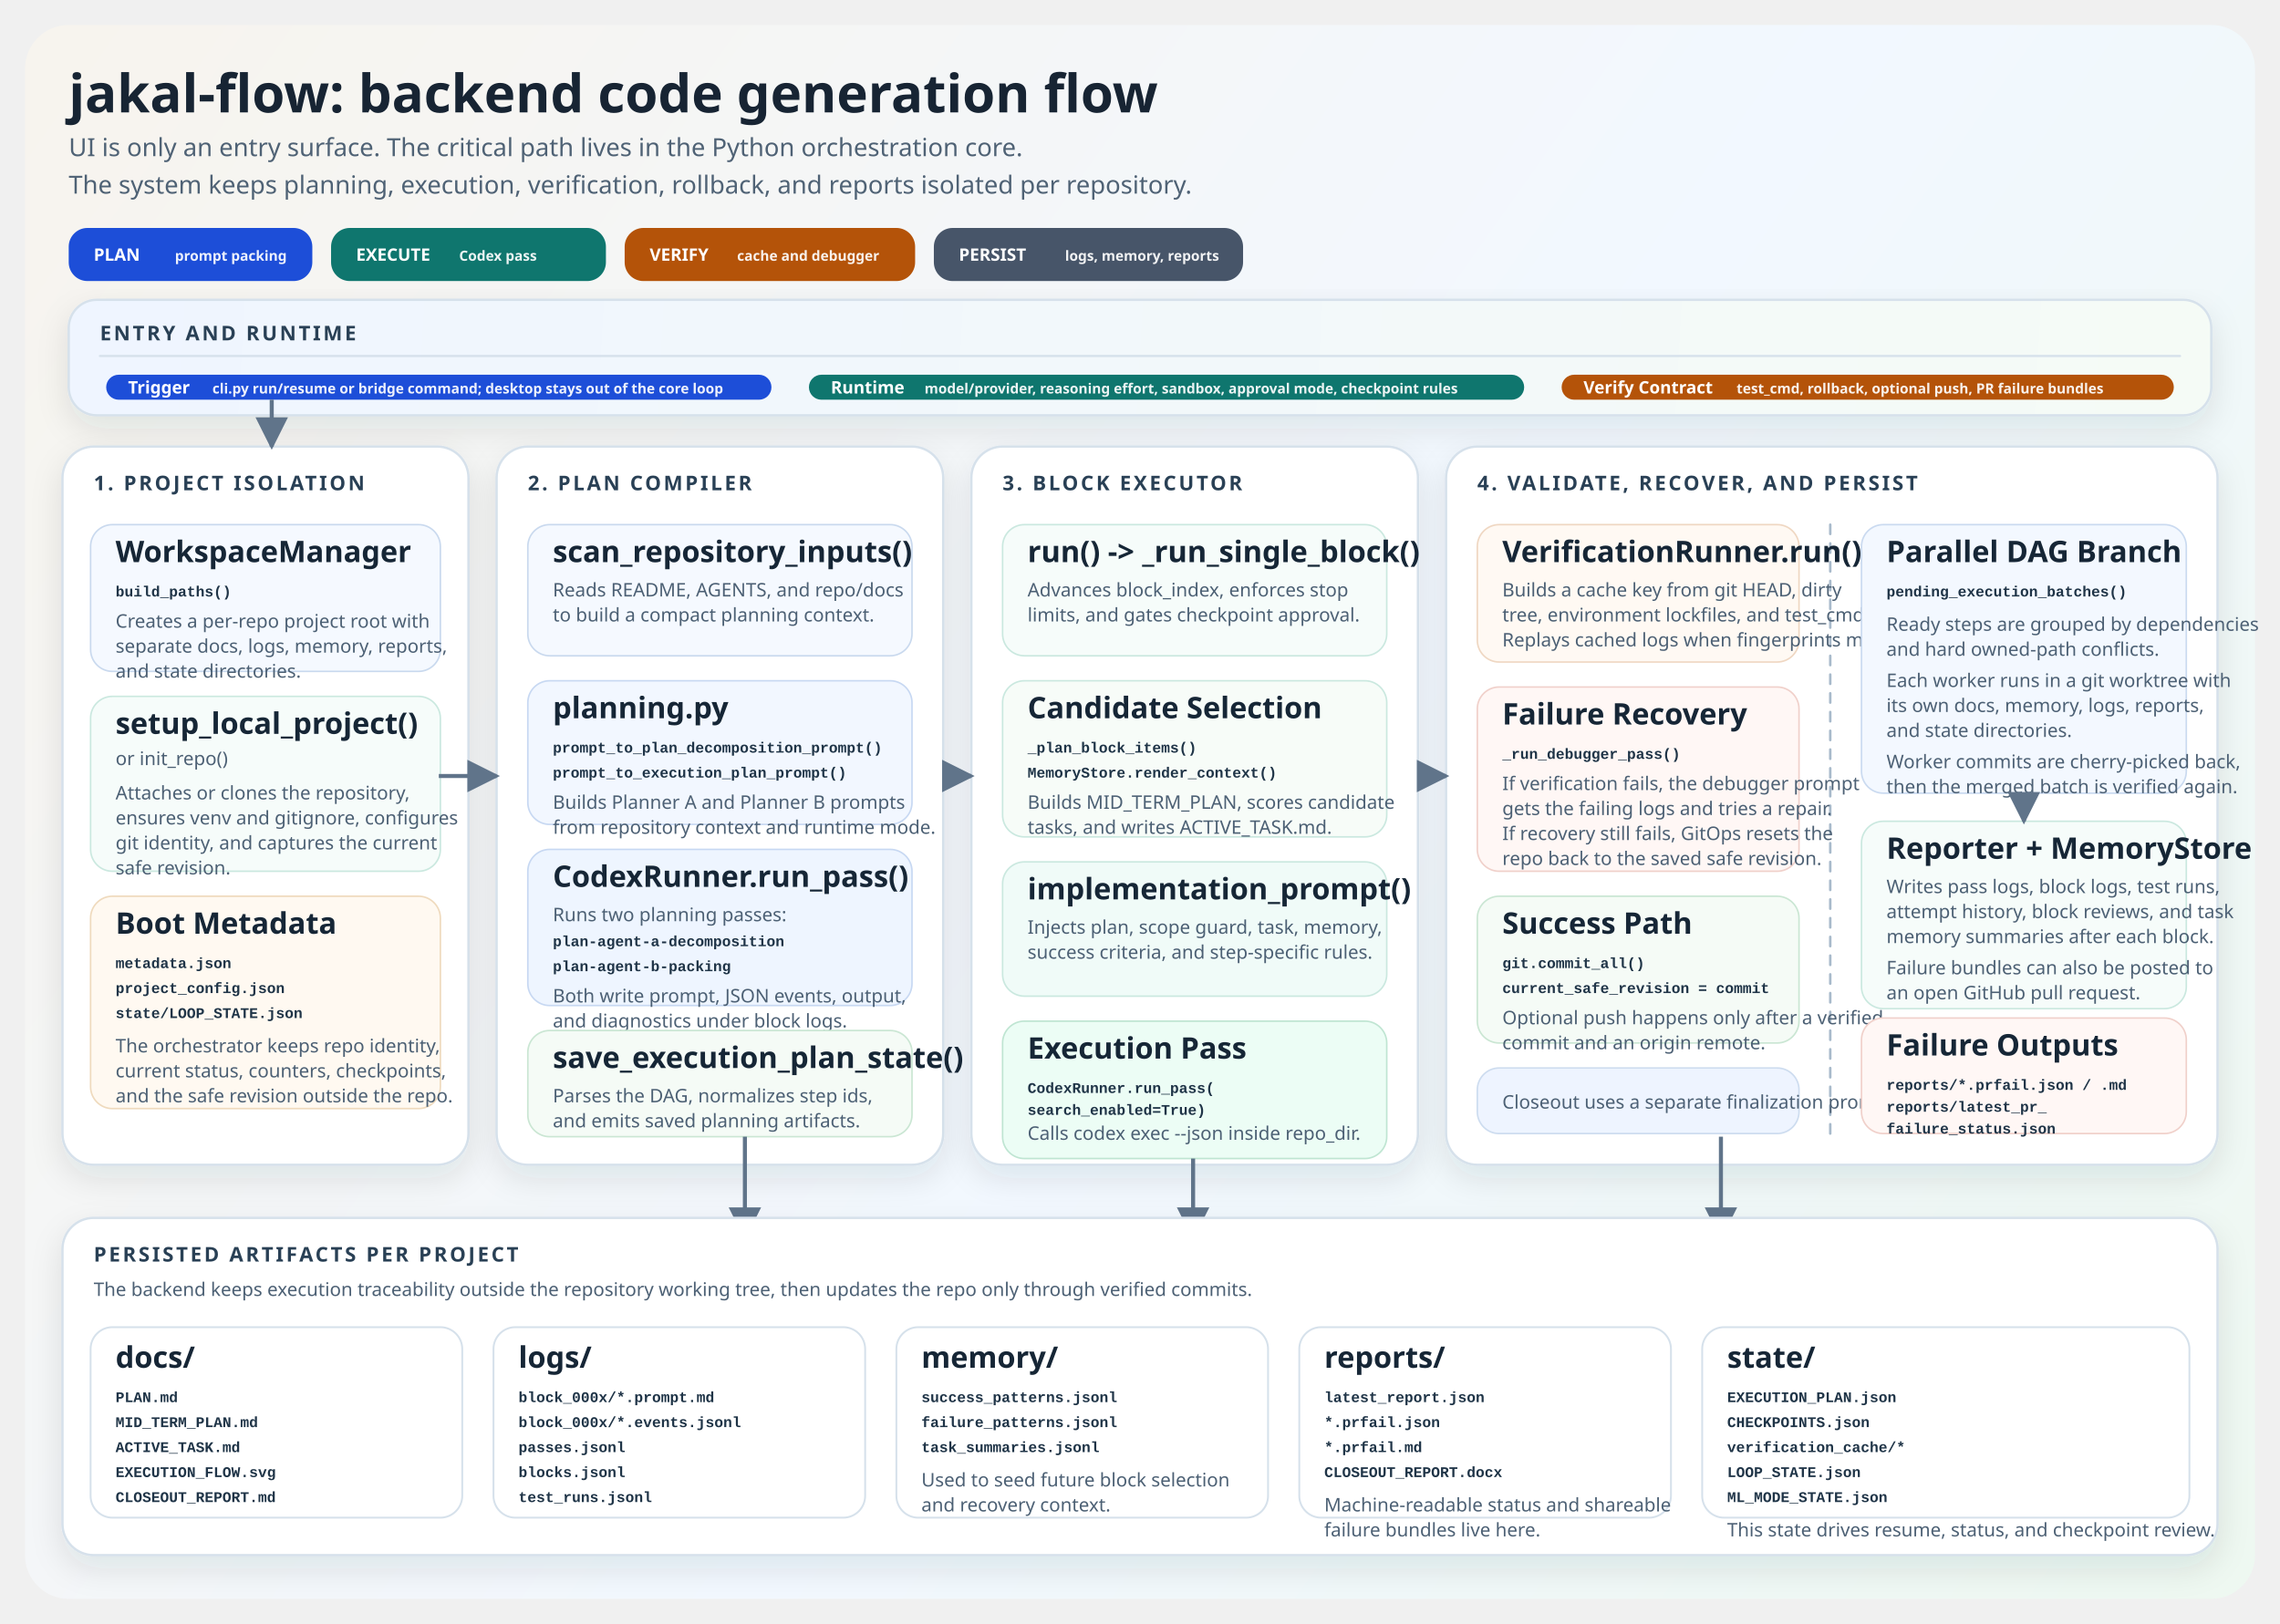
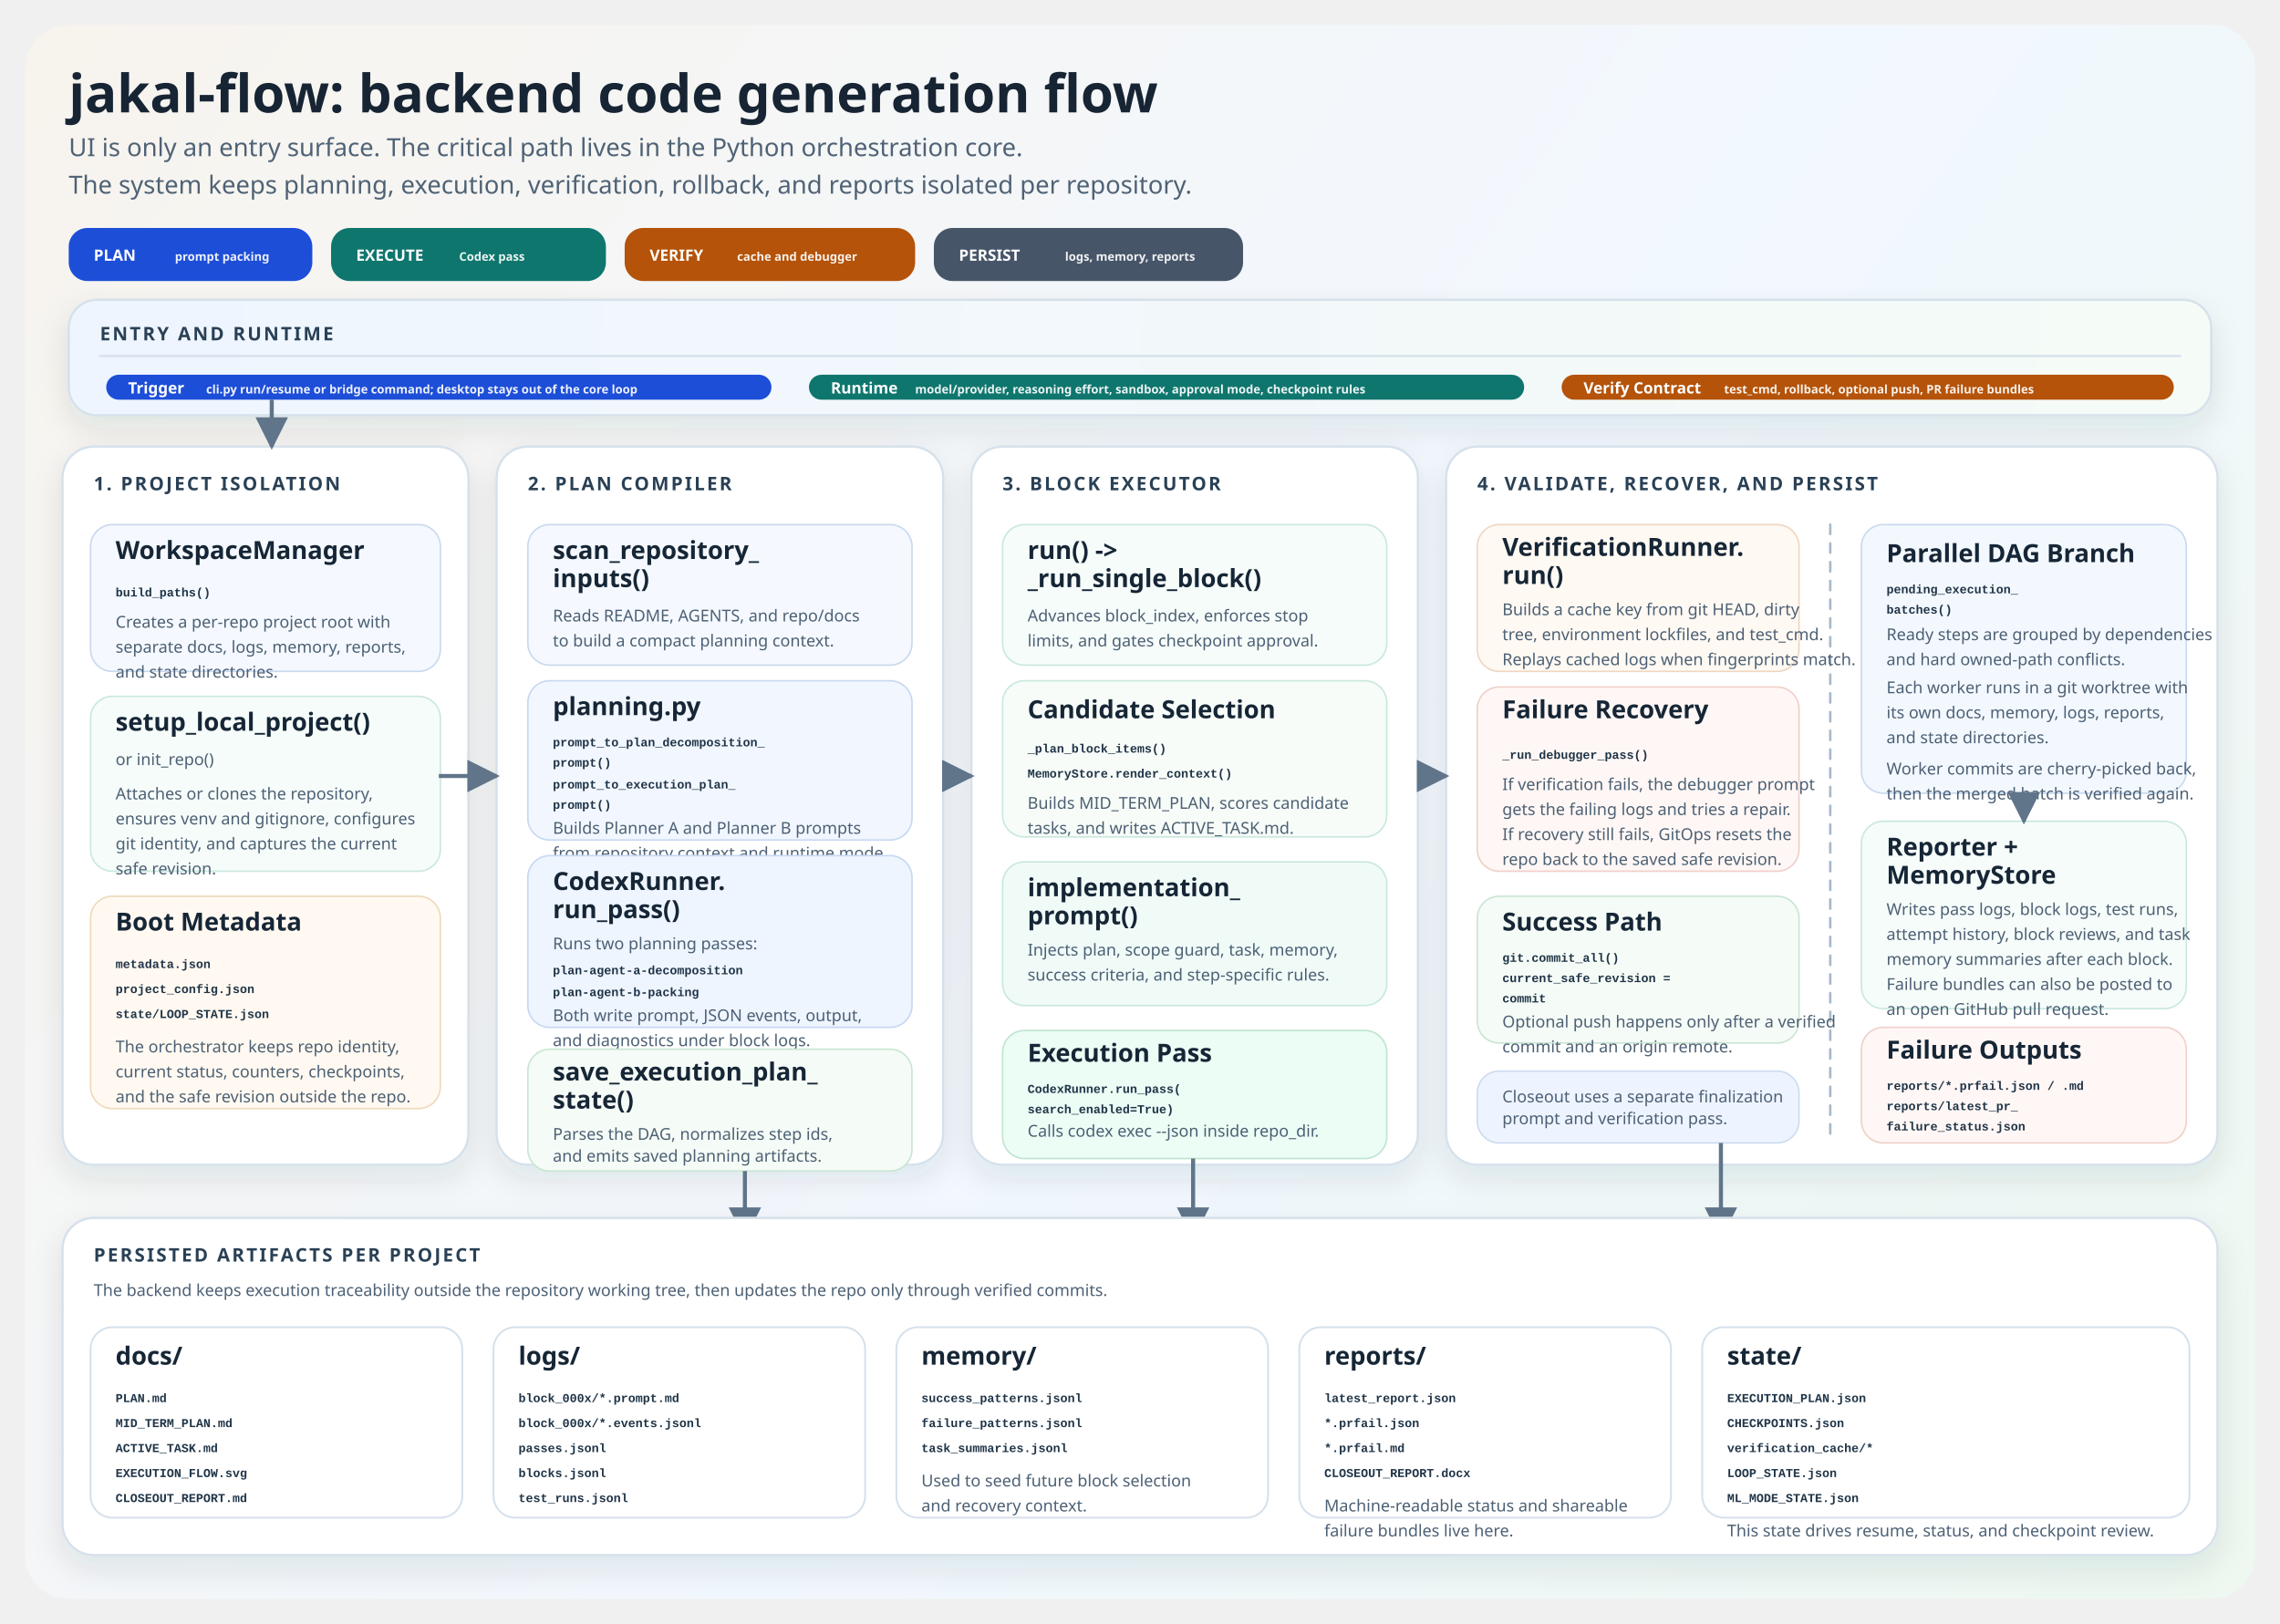
<svg xmlns="http://www.w3.org/2000/svg" width="1460" height="1040" viewBox="0 0 1460 1040" fill="none" role="img" aria-labelledby="title desc">
  <defs>
    <linearGradient id="bg" x1="36" y1="28" x2="1424" y2="1012" gradientUnits="userSpaceOnUse">
      <stop offset="0" stop-color="#F7F4EE" />
      <stop offset="0.55" stop-color="#F2F8FF" />
      <stop offset="1" stop-color="#EEF8F1" />
    </linearGradient>
    <linearGradient id="band" x1="42" y1="186" x2="1418" y2="264" gradientUnits="userSpaceOnUse">
      <stop offset="0" stop-color="#EFF5FF" />
      <stop offset="1" stop-color="#F5FBF6" />
    </linearGradient>
    <filter id="shadow" x="-20%" y="-20%" width="140%" height="160%">
      <feDropShadow dx="0" dy="8" stdDeviation="10" flood-color="#203040" flood-opacity="0.10" />
    </filter>
    <marker id="arrow" viewBox="0 0 10 10" refX="9" refY="5" markerWidth="8" markerHeight="8" orient="auto">
      <path d="M0 0L10 5L0 10Z" fill="#60748A" />
    </marker>
    <style>
      .title { font: 700 34px 'Segoe UI', 'Bahnschrift', 'Malgun Gothic', sans-serif; fill: #172433; }
      .subtitle { font: 500 16px 'Segoe UI', 'Malgun Gothic', sans-serif; fill: #4F6275; }
-       .section { font: 700 13px 'Segoe UI', 'Bahnschrift', sans-serif; letter-spacing: 0.12em; fill: #294055; }
-       .panelTitle { font: 700 19px 'Segoe UI', 'Bahnschrift', 'Malgun Gothic', sans-serif; fill: #162636; }
-       .body { font: 500 12px 'Segoe UI', 'Malgun Gothic', sans-serif; fill: #4C6074; }
-       .mono { font: 700 9.5px 'Consolas', 'Courier New', monospace; fill: #1F3447; }
-       .chipLabel { font: 700 11px 'Segoe UI', 'Bahnschrift', sans-serif; fill: #FFFFFF; }
-       .chipText { font: 600 9px 'Segoe UI', 'Malgun Gothic', sans-serif; fill: rgba(255,255,255,0.92); }
+       .section { font: 700 12px 'Segoe UI', 'Bahnschrift', sans-serif; letter-spacing: 0.11em; fill: #294055; }
+       .panelTitle { font: 700 16px 'Segoe UI', 'Bahnschrift', 'Malgun Gothic', sans-serif; fill: #162636; }
+       .body { font: 500 10.5px 'Segoe UI', 'Malgun Gothic', sans-serif; fill: #4C6074; }
+       .mono { font: 700 7.8px 'Consolas', 'Courier New', monospace; fill: #1F3447; }
+       .chipLabel { font: 700 10px 'Segoe UI', 'Bahnschrift', sans-serif; fill: #FFFFFF; }
+       .chipText { font: 600 7.6px 'Segoe UI', 'Malgun Gothic', sans-serif; fill: rgba(255,255,255,0.92); }
      .panel { fill: #FFFFFF; stroke: #D6E1EB; stroke-width: 1.5; filter: url(#shadow); }
      .soft { fill: #FFFFFF; stroke: #D6E1EB; stroke-width: 1.2; }
      .line { stroke: #60748A; stroke-width: 2.6; fill: none; marker-end: url(#arrow); }
      .divider { stroke: #D6E1EB; stroke-width: 1.4; stroke-linecap: round; }
      .dash { stroke: #A8BACB; stroke-width: 1.6; stroke-linecap: round; stroke-dasharray: 6 6; }
    </style>
  </defs>
  <rect x="16" y="16" width="1428" height="1008" rx="28" fill="url(#bg)" />
  <text x="44" y="72" class="title">jakal-flow: backend code generation flow</text>
  <text x="44" y="100" class="subtitle">UI is only an entry surface. The critical path lives in the Python orchestration core.</text>
  <text x="44" y="124" class="subtitle">The system keeps planning, execution, verification, rollback, and reports isolated per repository.</text>
  <rect x="44" y="146" width="156" height="34" rx="12" fill="#1D4ED8" />
  <text x="60" y="167" class="chipLabel">PLAN</text>
  <text x="112" y="167" class="chipText">prompt packing</text>
  <rect x="212" y="146" width="176" height="34" rx="12" fill="#0F766E" />
  <text x="228" y="167" class="chipLabel">EXECUTE</text>
  <text x="294" y="167" class="chipText">Codex pass</text>
  <rect x="400" y="146" width="186" height="34" rx="12" fill="#B45309" />
  <text x="416" y="167" class="chipLabel">VERIFY</text>
  <text x="472" y="167" class="chipText">cache and debugger</text>
  <rect x="598" y="146" width="198" height="34" rx="12" fill="#475569" />
  <text x="614" y="167" class="chipLabel">PERSIST</text>
  <text x="682" y="167" class="chipText">logs, memory, reports</text>
  <rect x="44" y="192" width="1372" height="74" rx="18" fill="url(#band)" stroke="#D6E1EB" stroke-width="1.5" filter="url(#shadow)" />
  <text x="64" y="218" class="section">ENTRY AND RUNTIME</text>
  <line x1="64" y1="228" x2="1396" y2="228" class="divider" />
  <rect x="68" y="240" width="426" height="16" rx="8" fill="#1D4ED8" />
  <text x="82" y="252" class="chipLabel">Trigger</text>
-   <text x="136" y="252" class="chipText">cli.py run/resume or bridge command; desktop stays out of the core loop</text>
+   <text x="132" y="252" class="chipText">cli.py run/resume or bridge command; desktop stays out of the core loop</text>
  <rect x="518" y="240" width="458" height="16" rx="8" fill="#0F766E" />
  <text x="532" y="252" class="chipLabel">Runtime</text>
-   <text x="592" y="252" class="chipText">model/provider, reasoning effort, sandbox, approval mode, checkpoint rules</text>
+   <text x="586" y="252" class="chipText">model/provider, reasoning effort, sandbox, approval mode, checkpoint rules</text>
  <rect x="1000" y="240" width="392" height="16" rx="8" fill="#B45309" />
  <text x="1014" y="252" class="chipLabel">Verify Contract</text>
-   <text x="1112" y="252" class="chipText">test_cmd, rollback, optional push, PR failure bundles</text>
+   <text x="1104" y="252" class="chipText">test_cmd, rollback, optional push, PR failure bundles</text>
  <rect x="40" y="286" width="260" height="460" rx="20" class="panel" />
  <text x="60" y="314" class="section">1. PROJECT ISOLATION</text>
  <rect x="58" y="336" width="224" height="94" rx="14" fill="#F5F9FF" stroke="#C9D9EE" />
-   <text x="74" y="360" class="panelTitle">WorkspaceManager</text>
+   <text x="74" y="358" class="panelTitle">WorkspaceManager</text>
  <text x="74" y="382" class="mono">build_paths()</text>
  <text x="74" y="402" class="body">Creates a per-repo project root with</text>
  <text x="74" y="418" class="body">separate docs, logs, memory, reports,</text>
  <text x="74" y="434" class="body">and state directories.</text>
  <rect x="58" y="446" width="224" height="112" rx="14" fill="#F6FCFA" stroke="#CAE8DF" />
-   <text x="74" y="470" class="panelTitle">setup_local_project()</text>
+   <text x="74" y="468" class="panelTitle">setup_local_project()</text>
  <text x="74" y="490" class="body">or init_repo()</text>
  <text x="74" y="512" class="body">Attaches or clones the repository,</text>
  <text x="74" y="528" class="body">ensures venv and gitignore, configures</text>
  <text x="74" y="544" class="body">git identity, and captures the current</text>
  <text x="74" y="560" class="body">safe revision.</text>
  <rect x="58" y="574" width="224" height="136" rx="14" fill="#FFF9F1" stroke="#EFDABD" />
-   <text x="74" y="598" class="panelTitle">Boot Metadata</text>
+   <text x="74" y="596" class="panelTitle">Boot Metadata</text>
  <text x="74" y="620" class="mono">metadata.json</text>
  <text x="74" y="636" class="mono">project_config.json</text>
  <text x="74" y="652" class="mono">state/LOOP_STATE.json</text>
  <text x="74" y="674" class="body">The orchestrator keeps repo identity,</text>
  <text x="74" y="690" class="body">current status, counters, checkpoints,</text>
  <text x="74" y="706" class="body">and the safe revision outside the repo.</text>
  <rect x="318" y="286" width="286" height="460" rx="20" class="panel" />
  <text x="338" y="314" class="section">2. PLAN COMPILER</text>
-   <rect x="338" y="336" width="246" height="84" rx="14" fill="#F5F9FF" stroke="#C9D9EE" />
-   <text x="354" y="360" class="panelTitle">scan_repository_inputs()</text>
-   <text x="354" y="382" class="body">Reads README, AGENTS, and repo/docs</text>
-   <text x="354" y="398" class="body">to build a compact planning context.</text>
-   <rect x="338" y="436" width="246" height="92" rx="14" fill="#F2F7FF" stroke="#C7D8F2" />
-   <text x="354" y="460" class="panelTitle">planning.py</text>
-   <text x="354" y="482" class="mono">prompt_to_plan_decomposition_prompt()</text>
-   <text x="354" y="498" class="mono">prompt_to_execution_plan_prompt()</text>
-   <text x="354" y="518" class="body">Builds Planner A and Planner B prompts</text>
-   <text x="354" y="534" class="body">from repository context and runtime mode.</text>
-   <rect x="338" y="544" width="246" height="100" rx="14" fill="#EEF5FF" stroke="#C7D8F2" />
-   <text x="354" y="568" class="panelTitle">CodexRunner.run_pass()</text>
-   <text x="354" y="590" class="body">Runs two planning passes:</text>
-   <text x="354" y="606" class="mono">plan-agent-a-decomposition</text>
-   <text x="354" y="622" class="mono">plan-agent-b-packing</text>
-   <text x="354" y="642" class="body">Both write prompt, JSON events, output,</text>
-   <text x="354" y="658" class="body">and diagnostics under block logs.</text>
-   <rect x="338" y="660" width="246" height="68" rx="14" fill="#F5FBF6" stroke="#CAE6D3" />
-   <text x="354" y="684" class="panelTitle">save_execution_plan_state()</text>
-   <text x="354" y="706" class="body">Parses the DAG, normalizes step ids,</text>
-   <text x="354" y="722" class="body">and emits saved planning artifacts.</text>
+   <rect x="338" y="336" width="246" height="90" rx="14" fill="#F5F9FF" stroke="#C9D9EE" />
+   <text x="354" y="358" class="panelTitle">scan_repository_</text>
+   <text x="354" y="376" class="panelTitle">inputs()</text>
+   <text x="354" y="398" class="body">Reads README, AGENTS, and repo/docs</text>
+   <text x="354" y="414" class="body">to build a compact planning context.</text>
+   <rect x="338" y="436" width="246" height="102" rx="14" fill="#F2F7FF" stroke="#C7D8F2" />
+   <text x="354" y="458" class="panelTitle">planning.py</text>
+   <text x="354" y="478" class="mono">prompt_to_plan_decomposition_</text>
+   <text x="354" y="491" class="mono">prompt()</text>
+   <text x="354" y="505" class="mono">prompt_to_execution_plan_</text>
+   <text x="354" y="518" class="mono">prompt()</text>
+   <text x="354" y="534" class="body">Builds Planner A and Planner B prompts</text>
+   <text x="354" y="550" class="body">from repository context and runtime mode.</text>
+   <rect x="338" y="548" width="246" height="110" rx="14" fill="#EEF5FF" stroke="#C7D8F2" />
+   <text x="354" y="570" class="panelTitle">CodexRunner.</text>
+   <text x="354" y="588" class="panelTitle">run_pass()</text>
+   <text x="354" y="608" class="body">Runs two planning passes:</text>
+   <text x="354" y="624" class="mono">plan-agent-a-decomposition</text>
+   <text x="354" y="638" class="mono">plan-agent-b-packing</text>
+   <text x="354" y="654" class="body">Both write prompt, JSON events, output,</text>
+   <text x="354" y="670" class="body">and diagnostics under block logs.</text>
+   <rect x="338" y="672" width="246" height="78" rx="14" fill="#F5FBF6" stroke="#CAE6D3" />
+   <text x="354" y="692" class="panelTitle">save_execution_plan_</text>
+   <text x="354" y="710" class="panelTitle">state()</text>
+   <text x="354" y="730" class="body">Parses the DAG, normalizes step ids,</text>
+   <text x="354" y="744" class="body">and emits saved planning artifacts.</text>
  <rect x="622" y="286" width="286" height="460" rx="20" class="panel" />
  <text x="642" y="314" class="section">3. BLOCK EXECUTOR</text>
-   <rect x="642" y="336" width="246" height="84" rx="14" fill="#F6FCFA" stroke="#CAE8DF" />
-   <text x="658" y="360" class="panelTitle">run() -&gt; _run_single_block()</text>
-   <text x="658" y="382" class="body">Advances block_index, enforces stop</text>
-   <text x="658" y="398" class="body">limits, and gates checkpoint approval.</text>
+   <rect x="642" y="336" width="246" height="90" rx="14" fill="#F6FCFA" stroke="#CAE8DF" />
+   <text x="658" y="358" class="panelTitle">run() -&gt;</text>
+   <text x="658" y="376" class="panelTitle">_run_single_block()</text>
+   <text x="658" y="398" class="body">Advances block_index, enforces stop</text>
+   <text x="658" y="414" class="body">limits, and gates checkpoint approval.</text>
  <rect x="642" y="436" width="246" height="100" rx="14" fill="#F7FCF8" stroke="#CAE8DF" />
  <text x="658" y="460" class="panelTitle">Candidate Selection</text>
  <text x="658" y="482" class="mono">_plan_block_items()</text>
  <text x="658" y="498" class="mono">MemoryStore.render_context()</text>
  <text x="658" y="518" class="body">Builds MID_TERM_PLAN, scores candidate</text>
  <text x="658" y="534" class="body">tasks, and writes ACTIVE_TASK.md.</text>
-   <rect x="642" y="552" width="246" height="86" rx="14" fill="#F0FBF8" stroke="#CAE8DF" />
-   <text x="658" y="576" class="panelTitle">implementation_prompt()</text>
-   <text x="658" y="598" class="body">Injects plan, scope guard, task, memory,</text>
-   <text x="658" y="614" class="body">success criteria, and step-specific rules.</text>
-   <rect x="642" y="654" width="246" height="88" rx="14" fill="#ECFDF5" stroke="#BFE5D2" />
-   <text x="658" y="678" class="panelTitle">Execution Pass</text>
+   <rect x="642" y="552" width="246" height="92" rx="14" fill="#F0FBF8" stroke="#CAE8DF" />
+   <text x="658" y="574" class="panelTitle">implementation_</text>
+   <text x="658" y="592" class="panelTitle">prompt()</text>
+   <text x="658" y="612" class="body">Injects plan, scope guard, task, memory,</text>
+   <text x="658" y="628" class="body">success criteria, and step-specific rules.</text>
+   <rect x="642" y="660" width="246" height="82" rx="14" fill="#ECFDF5" stroke="#BFE5D2" />
+   <text x="658" y="680" class="panelTitle">Execution Pass</text>
  <text x="658" y="700" class="mono">CodexRunner.run_pass(</text>
-   <text x="658" y="714" class="mono">search_enabled=True)</text>
-   <text x="658" y="730" class="body">Calls codex exec --json inside repo_dir.</text>
+   <text x="658" y="713" class="mono">search_enabled=True)</text>
+   <text x="658" y="728" class="body">Calls codex exec --json inside repo_dir.</text>
  <rect x="926" y="286" width="494" height="460" rx="20" class="panel" />
  <text x="946" y="314" class="section">4. VALIDATE, RECOVER, AND PERSIST</text>
  <line x1="1172" y1="336" x2="1172" y2="726" class="dash" />
-   <rect x="946" y="336" width="206" height="88" rx="14" fill="#FFF9F3" stroke="#EFD7C2" />
-   <text x="962" y="360" class="panelTitle">VerificationRunner.run()</text>
-   <text x="962" y="382" class="body">Builds a cache key from git HEAD, dirty</text>
-   <text x="962" y="398" class="body">tree, environment lockfiles, and test_cmd.</text>
-   <text x="962" y="414" class="body">Replays cached logs when fingerprints match.</text>
+   <rect x="946" y="336" width="206" height="94" rx="14" fill="#FFF9F3" stroke="#EFD7C2" />
+   <text x="962" y="356" class="panelTitle">VerificationRunner.</text>
+   <text x="962" y="374" class="panelTitle">run()</text>
+   <text x="962" y="394" class="body">Builds a cache key from git HEAD, dirty</text>
+   <text x="962" y="410" class="body">tree, environment lockfiles, and test_cmd.</text>
+   <text x="962" y="426" class="body">Replays cached logs when fingerprints match.</text>
  <rect x="946" y="440" width="206" height="118" rx="14" fill="#FFF7F5" stroke="#F0D0CA" />
-   <text x="962" y="464" class="panelTitle">Failure Recovery</text>
+   <text x="962" y="460" class="panelTitle">Failure Recovery</text>
  <text x="962" y="486" class="mono">_run_debugger_pass()</text>
  <text x="962" y="506" class="body">If verification fails, the debugger prompt</text>
  <text x="962" y="522" class="body">gets the failing logs and tries a repair.</text>
  <text x="962" y="538" class="body">If recovery still fails, GitOps resets the</text>
  <text x="962" y="554" class="body">repo back to the saved safe revision.</text>
  <rect x="946" y="574" width="206" height="94" rx="14" fill="#F5FBF6" stroke="#CAE6D3" />
-   <text x="962" y="598" class="panelTitle">Success Path</text>
-   <text x="962" y="620" class="mono">git.commit_all()</text>
-   <text x="962" y="636" class="mono">current_safe_revision = commit</text>
-   <text x="962" y="656" class="body">Optional push happens only after a verified</text>
-   <text x="962" y="672" class="body">commit and an origin remote.</text>
-   <rect x="946" y="684" width="206" height="42" rx="14" fill="#EEF4FF" stroke="#CDDCEF" />
-   <text x="962" y="710" class="body">Closeout uses a separate finalization prompt and verification pass.</text>
+   <text x="962" y="596" class="panelTitle">Success Path</text>
+   <text x="962" y="616" class="mono">git.commit_all()</text>
+   <text x="962" y="629" class="mono">current_safe_revision =</text>
+   <text x="962" y="642" class="mono">commit</text>
+   <text x="962" y="658" class="body">Optional push happens only after a verified</text>
+   <text x="962" y="674" class="body">commit and an origin remote.</text>
+   <rect x="946" y="686" width="206" height="46" rx="14" fill="#EEF4FF" stroke="#CDDCEF" />
+   <text x="962" y="706" class="body">Closeout uses a separate finalization</text>
+   <text x="962" y="720" class="body">prompt and verification pass.</text>
  <rect x="1192" y="336" width="208" height="172" rx="14" fill="#F3F8FF" stroke="#CADAF0" />
  <text x="1208" y="360" class="panelTitle">Parallel DAG Branch</text>
-   <text x="1208" y="382" class="mono">pending_execution_batches()</text>
-   <text x="1208" y="404" class="body">Ready steps are grouped by dependencies</text>
-   <text x="1208" y="420" class="body">and hard owned-path conflicts.</text>
-   <text x="1208" y="440" class="body">Each worker runs in a git worktree with</text>
-   <text x="1208" y="456" class="body">its own docs, memory, logs, reports,</text>
-   <text x="1208" y="472" class="body">and state directories.</text>
-   <text x="1208" y="492" class="body">Worker commits are cherry-picked back,</text>
-   <text x="1208" y="508" class="body">then the merged batch is verified again.</text>
+   <text x="1208" y="380" class="mono">pending_execution_</text>
+   <text x="1208" y="393" class="mono">batches()</text>
+   <text x="1208" y="410" class="body">Ready steps are grouped by dependencies</text>
+   <text x="1208" y="426" class="body">and hard owned-path conflicts.</text>
+   <text x="1208" y="444" class="body">Each worker runs in a git worktree with</text>
+   <text x="1208" y="460" class="body">its own docs, memory, logs, reports,</text>
+   <text x="1208" y="476" class="body">and state directories.</text>
+   <text x="1208" y="496" class="body">Worker commits are cherry-picked back,</text>
+   <text x="1208" y="512" class="body">then the merged batch is verified again.</text>
  <rect x="1192" y="526" width="208" height="120" rx="14" fill="#F6FCFA" stroke="#CAE8DF" />
-   <text x="1208" y="550" class="panelTitle">Reporter + MemoryStore</text>
-   <text x="1208" y="572" class="body">Writes pass logs, block logs, test runs,</text>
-   <text x="1208" y="588" class="body">attempt history, block reviews, and task</text>
-   <text x="1208" y="604" class="body">memory summaries after each block.</text>
-   <text x="1208" y="624" class="body">Failure bundles can also be posted to</text>
-   <text x="1208" y="640" class="body">an open GitHub pull request.</text>
-   <rect x="1192" y="652" width="208" height="74" rx="14" fill="#FFF7F5" stroke="#F0D0CA" />
-   <text x="1208" y="676" class="panelTitle">Failure Outputs</text>
+   <text x="1208" y="548" class="panelTitle">Reporter +</text>
+   <text x="1208" y="566" class="panelTitle">MemoryStore</text>
+   <text x="1208" y="586" class="body">Writes pass logs, block logs, test runs,</text>
+   <text x="1208" y="602" class="body">attempt history, block reviews, and task</text>
+   <text x="1208" y="618" class="body">memory summaries after each block.</text>
+   <text x="1208" y="634" class="body">Failure bundles can also be posted to</text>
+   <text x="1208" y="650" class="body">an open GitHub pull request.</text>
+   <rect x="1192" y="658" width="208" height="74" rx="14" fill="#FFF7F5" stroke="#F0D0CA" />
+   <text x="1208" y="678" class="panelTitle">Failure Outputs</text>
  <text x="1208" y="698" class="mono">reports/*.prfail.json / .md</text>
-   <text x="1208" y="712" class="mono">reports/latest_pr_</text>
-   <text x="1208" y="726" class="mono">failure_status.json</text>
+   <text x="1208" y="711" class="mono">reports/latest_pr_</text>
+   <text x="1208" y="724" class="mono">failure_status.json</text>
  <path d="M281 497H318" class="line" />
  <path d="M604 497H622" class="line" />
  <path d="M908 497H926" class="line" />
  <path d="M174 256V286" class="line" />
-   <path d="M477 728V792" class="line" />
+   <path d="M477 750V792" class="line" />
  <path d="M764 742V792" class="line" />
-   <path d="M1102 728V792" class="line" />
-   <path d="M1296 508V526" class="line" />
+   <path d="M1102 732V792" class="line" />
+   <path d="M1296 512V526" class="line" />
  <rect x="40" y="780" width="1380" height="216" rx="20" class="panel" />
  <text x="60" y="808" class="section">PERSISTED ARTIFACTS PER PROJECT</text>
  <text x="60" y="830" class="body">The backend keeps execution traceability outside the repository working tree, then updates the repo only through verified commits.</text>
  <rect x="58" y="850" width="238" height="122" rx="14" class="soft" />
-   <text x="74" y="876" class="panelTitle">docs/</text>
+   <text x="74" y="874" class="panelTitle">docs/</text>
  <text x="74" y="898" class="mono">PLAN.md</text>
  <text x="74" y="914" class="mono">MID_TERM_PLAN.md</text>
  <text x="74" y="930" class="mono">ACTIVE_TASK.md</text>
  <text x="74" y="946" class="mono">EXECUTION_FLOW.svg</text>
  <text x="74" y="962" class="mono">CLOSEOUT_REPORT.md</text>
  <rect x="316" y="850" width="238" height="122" rx="14" class="soft" />
-   <text x="332" y="876" class="panelTitle">logs/</text>
+   <text x="332" y="874" class="panelTitle">logs/</text>
  <text x="332" y="898" class="mono">block_000x/*.prompt.md</text>
  <text x="332" y="914" class="mono">block_000x/*.events.jsonl</text>
  <text x="332" y="930" class="mono">passes.jsonl</text>
  <text x="332" y="946" class="mono">blocks.jsonl</text>
  <text x="332" y="962" class="mono">test_runs.jsonl</text>
  <rect x="574" y="850" width="238" height="122" rx="14" class="soft" />
-   <text x="590" y="876" class="panelTitle">memory/</text>
+   <text x="590" y="874" class="panelTitle">memory/</text>
  <text x="590" y="898" class="mono">success_patterns.jsonl</text>
  <text x="590" y="914" class="mono">failure_patterns.jsonl</text>
  <text x="590" y="930" class="mono">task_summaries.jsonl</text>
  <text x="590" y="952" class="body">Used to seed future block selection</text>
  <text x="590" y="968" class="body">and recovery context.</text>
  <rect x="832" y="850" width="238" height="122" rx="14" class="soft" />
-   <text x="848" y="876" class="panelTitle">reports/</text>
+   <text x="848" y="874" class="panelTitle">reports/</text>
  <text x="848" y="898" class="mono">latest_report.json</text>
  <text x="848" y="914" class="mono">*.prfail.json</text>
  <text x="848" y="930" class="mono">*.prfail.md</text>
  <text x="848" y="946" class="mono">CLOSEOUT_REPORT.docx</text>
  <text x="848" y="968" class="body">Machine-readable status and shareable</text>
  <text x="848" y="984" class="body">failure bundles live here.</text>
  <rect x="1090" y="850" width="312" height="122" rx="14" class="soft" />
-   <text x="1106" y="876" class="panelTitle">state/</text>
+   <text x="1106" y="874" class="panelTitle">state/</text>
  <text x="1106" y="898" class="mono">EXECUTION_PLAN.json</text>
  <text x="1106" y="914" class="mono">CHECKPOINTS.json</text>
  <text x="1106" y="930" class="mono">verification_cache/*</text>
  <text x="1106" y="946" class="mono">LOOP_STATE.json</text>
  <text x="1106" y="962" class="mono">ML_MODE_STATE.json</text>
  <text x="1106" y="984" class="body">This state drives resume, status, and checkpoint review.</text>
</svg>
